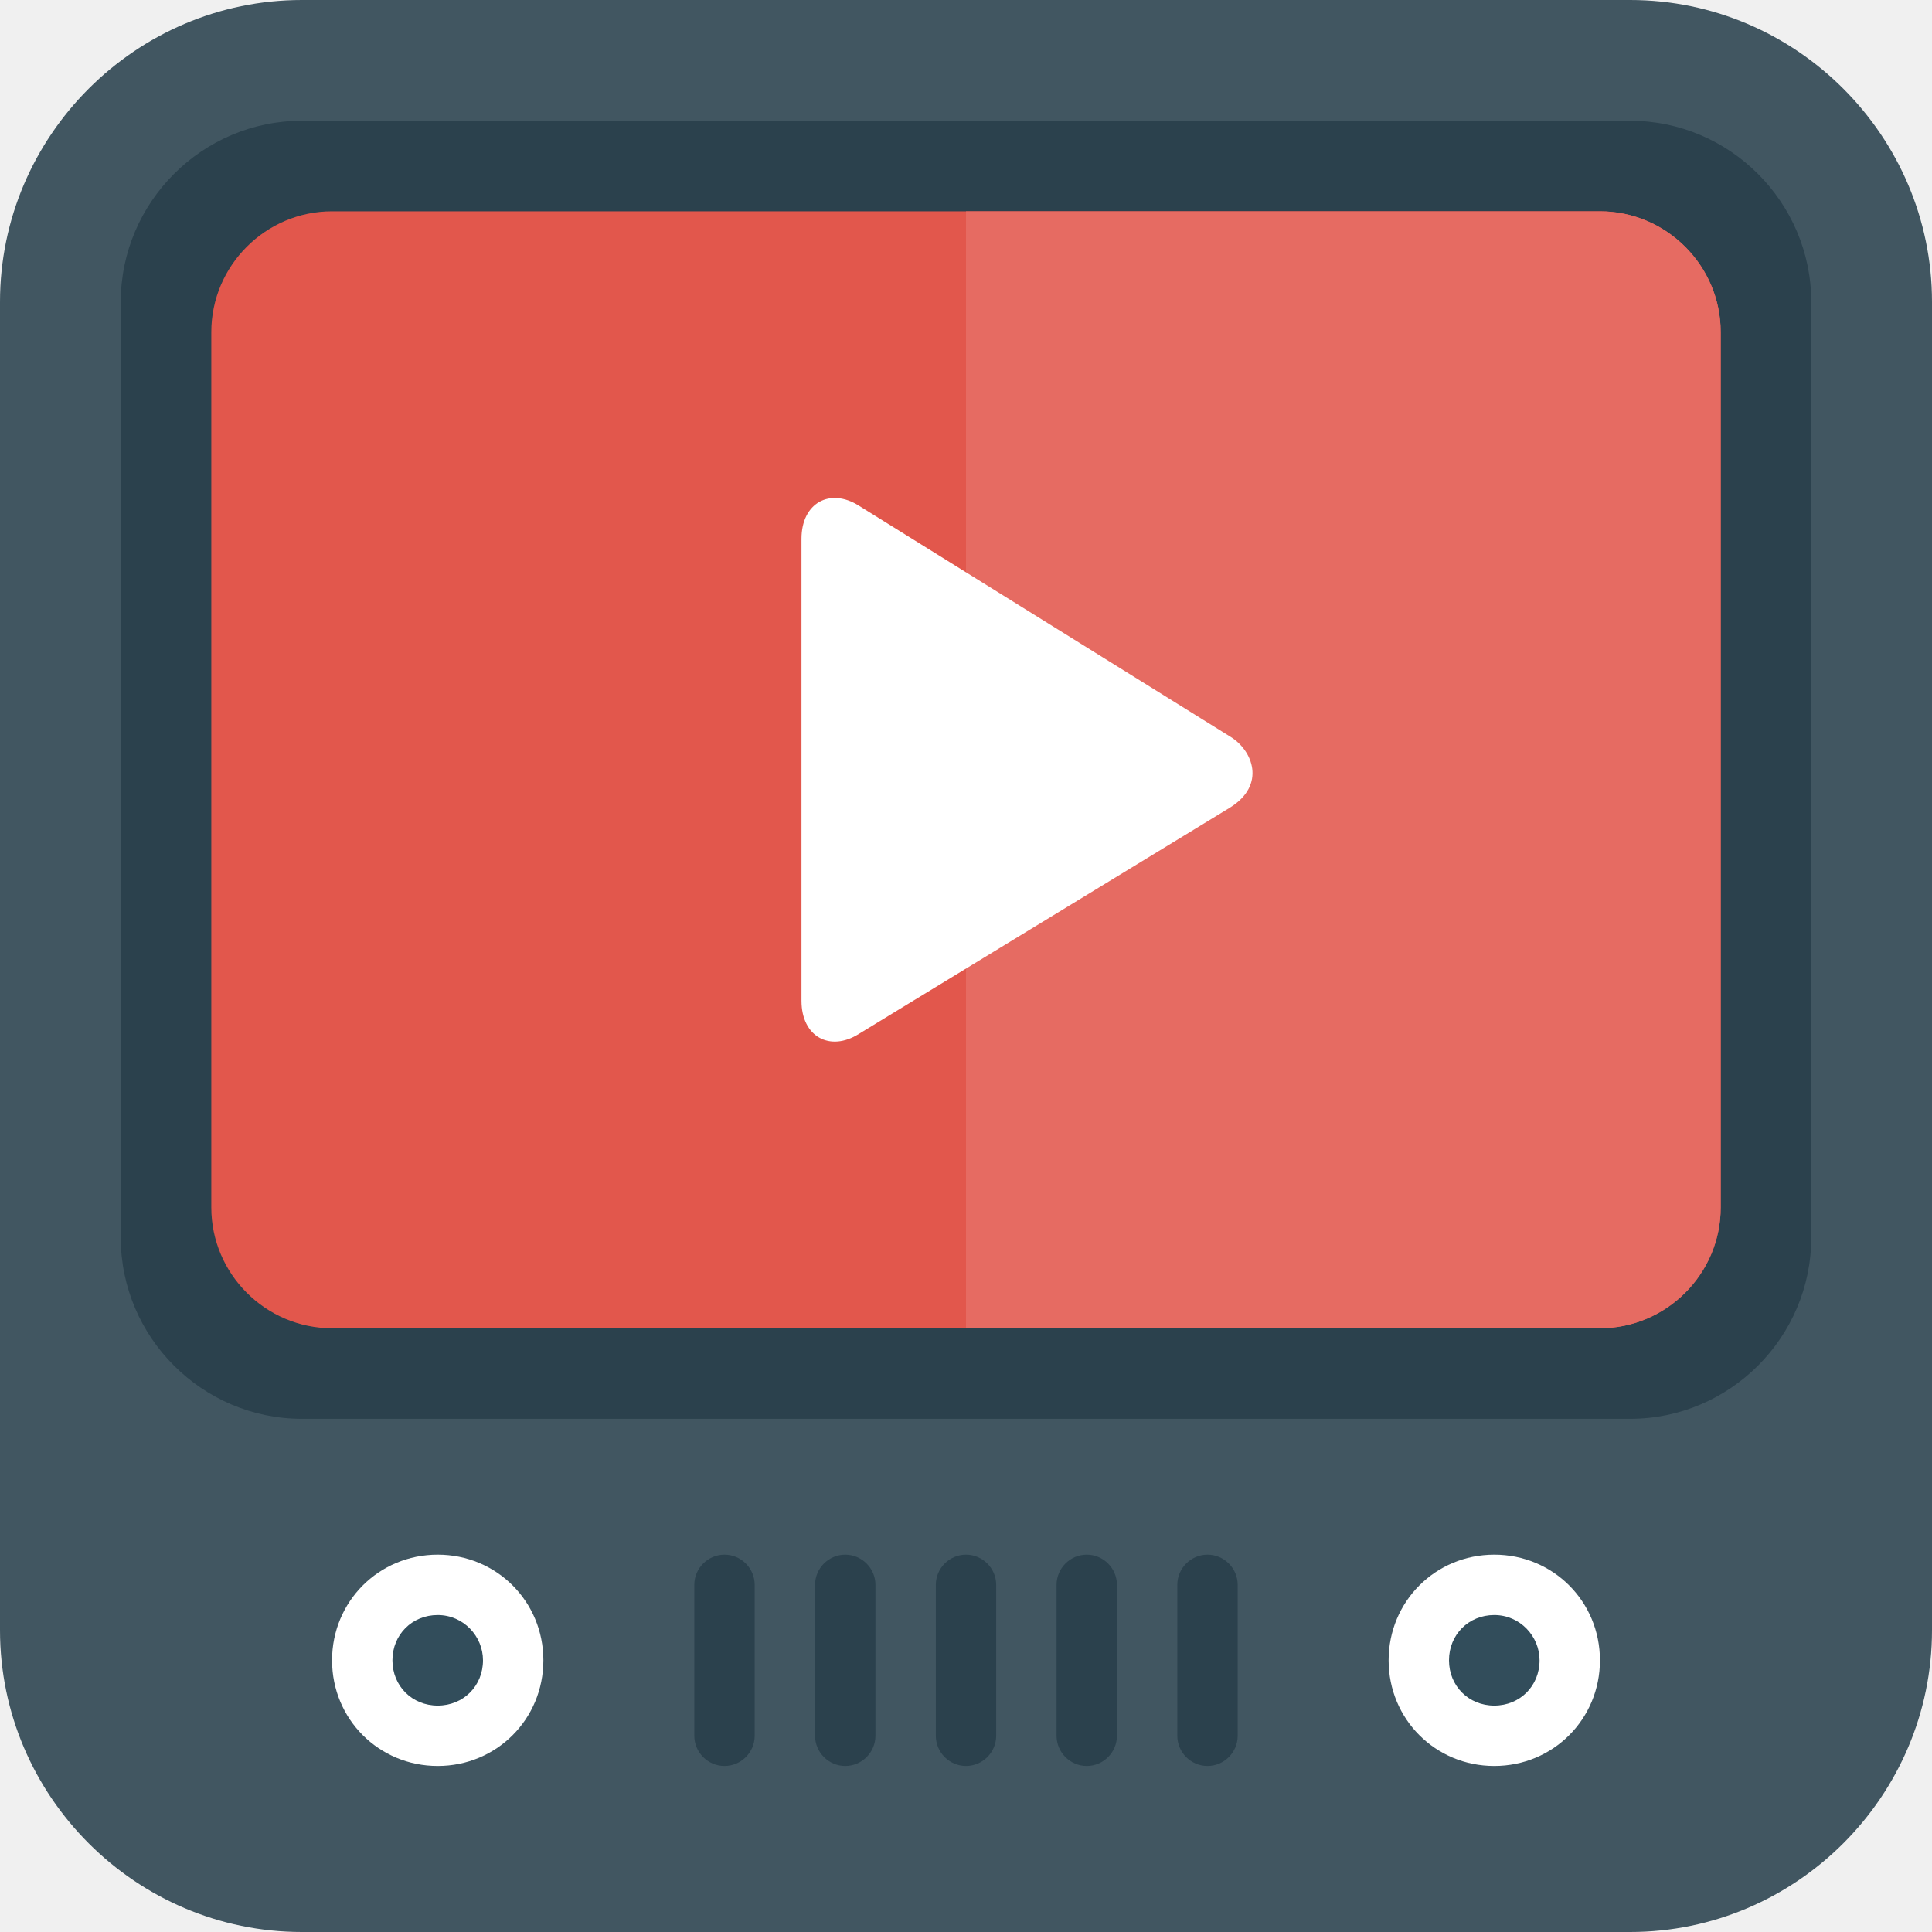
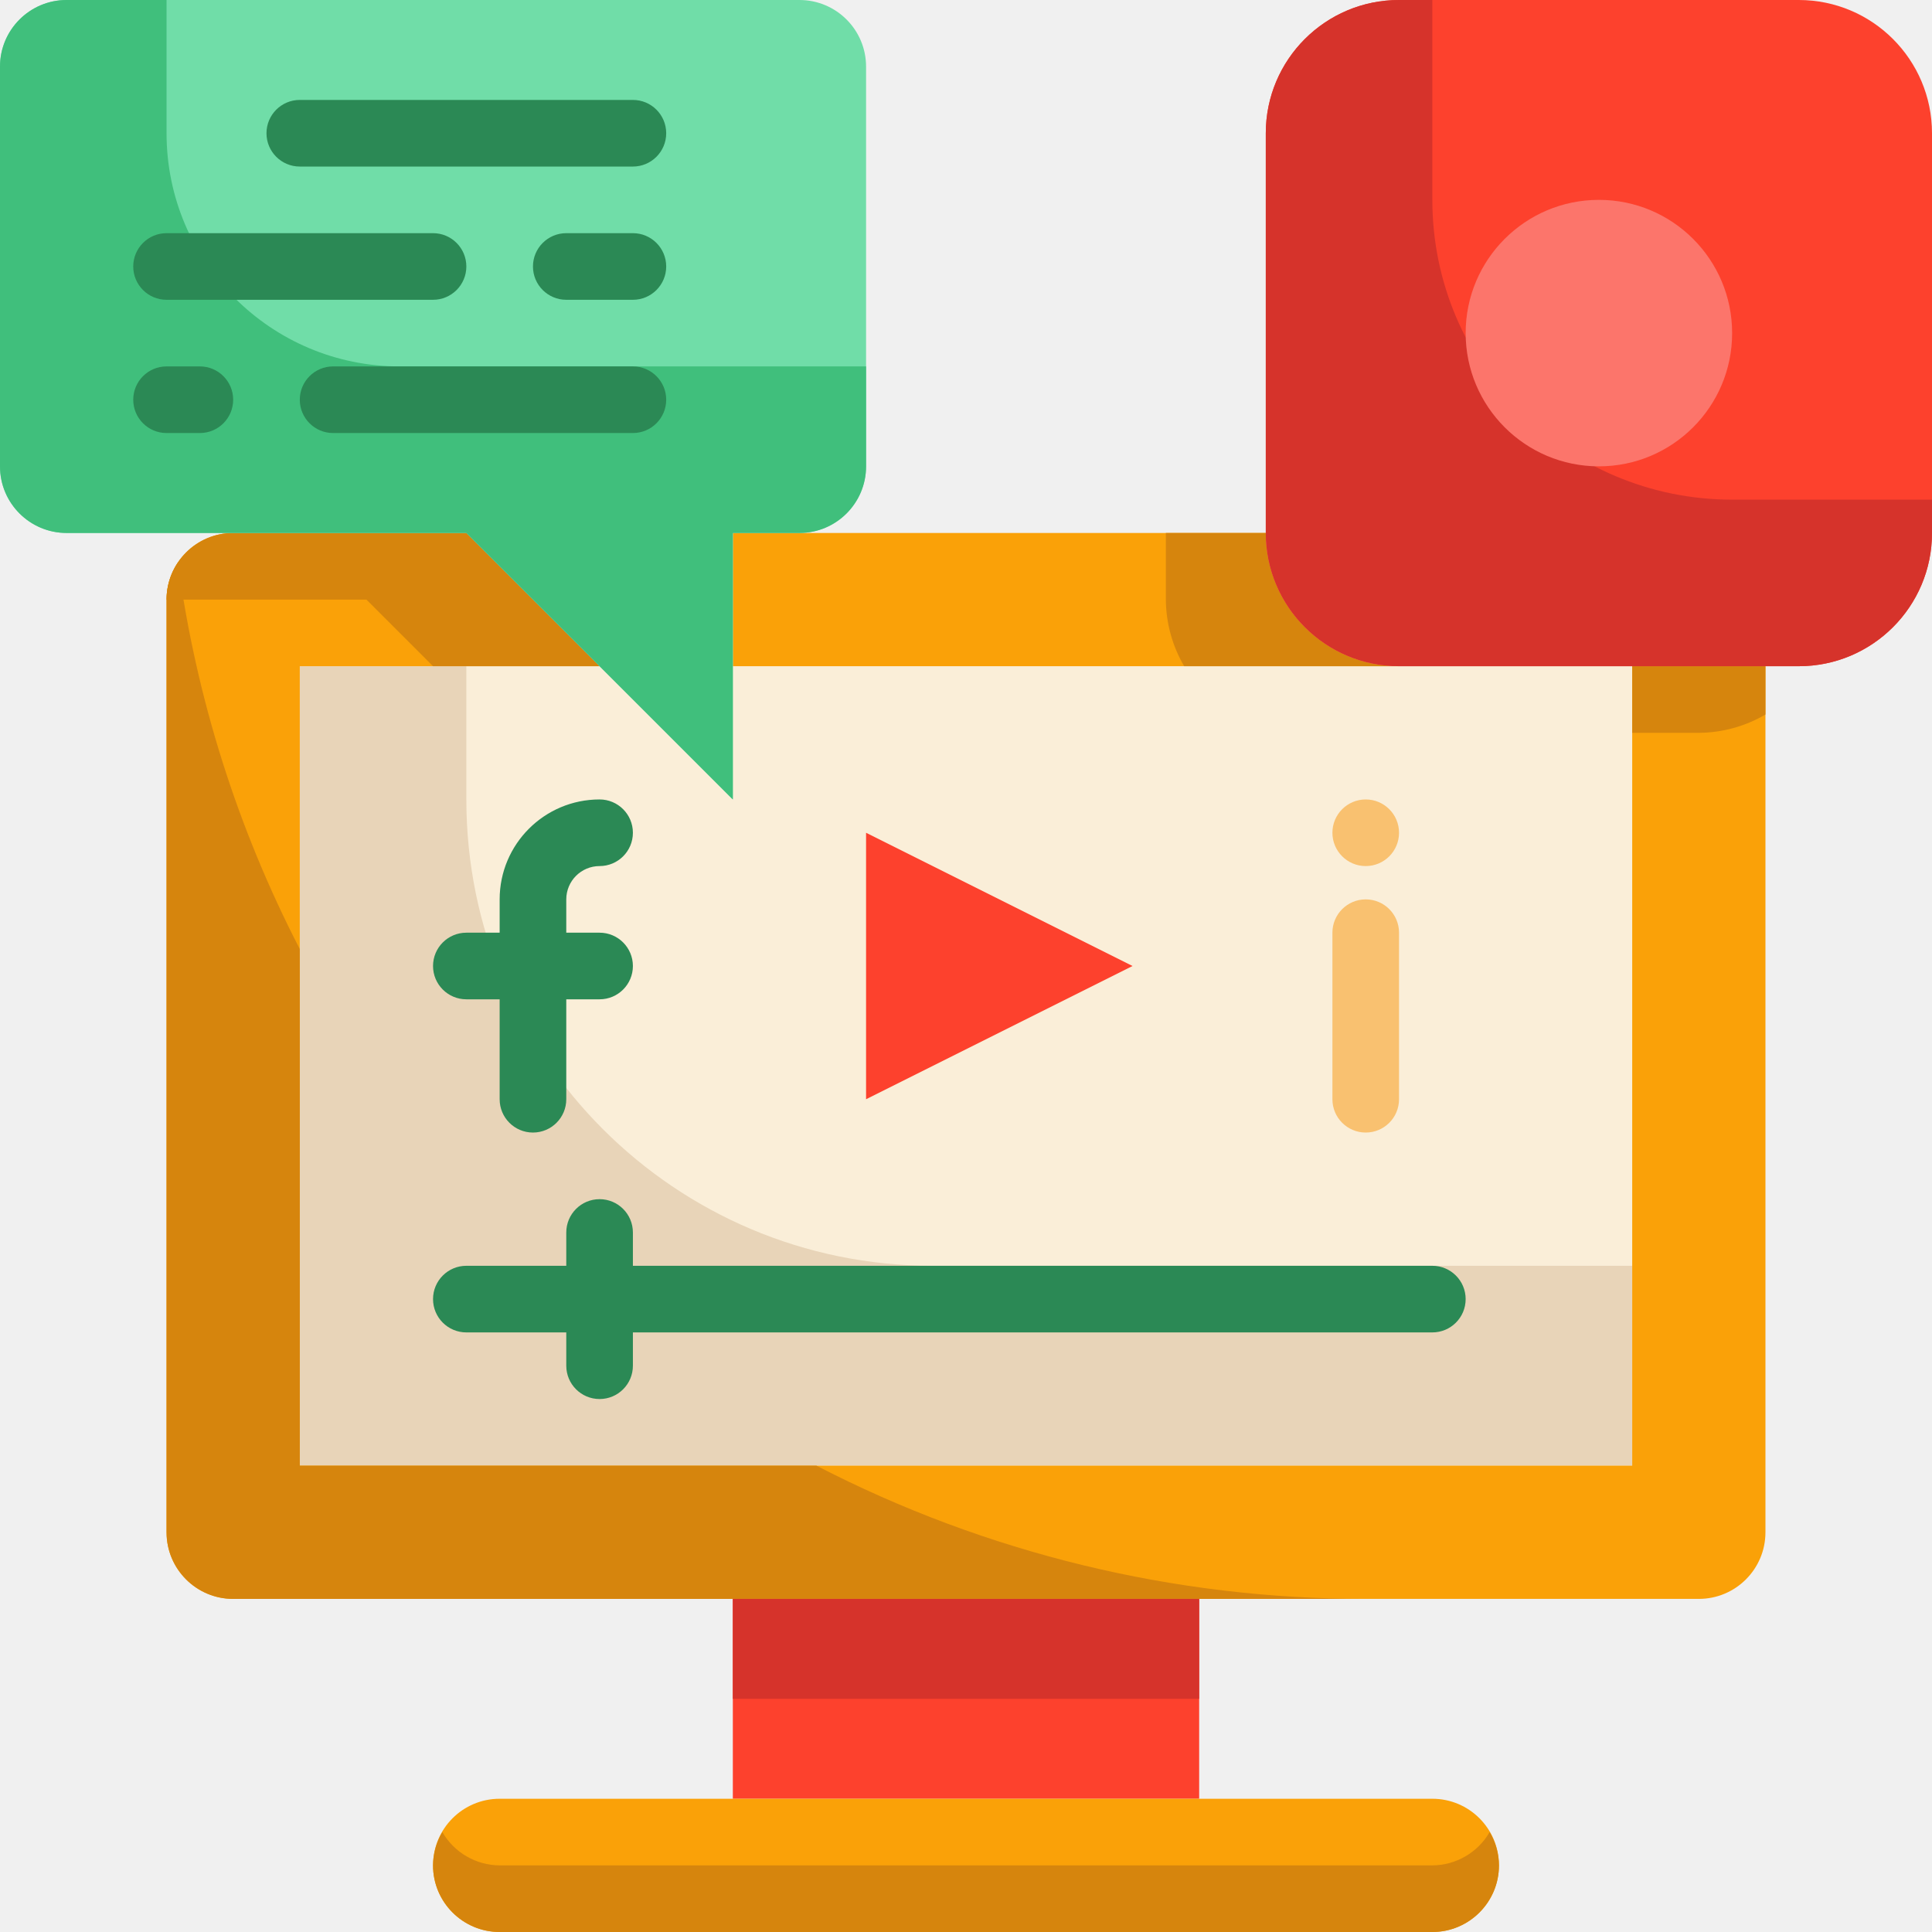
- <svg xmlns="http://www.w3.org/2000/svg" version="1.1" id="Layer_1" x="0px" y="0px" viewBox="0 0 504.123 504.123" style="enable-background:new 0 0 504.123 504.123;" xml:space="preserve">
-   <path style="fill:#415661;" d="M78.769,0h346.585c43.323,0,78.769,35.446,78.769,78.769v346.585  c0,43.323-35.446,78.769-78.769,78.769H78.769C35.446,504.123,0,468.677,0,425.354V78.769C0,35.446,35.446,0,78.769,0z" />
-   <path style="fill:#2B414D;" d="M78.769,31.508h346.585c25.994,0,47.262,21.268,47.262,47.262v244.185  c0,25.994-21.268,47.262-47.262,47.262H78.769c-25.994,0-47.262-21.268-47.262-47.262V78.769  C31.508,52.775,52.775,31.508,78.769,31.508z" />
-   <path style="fill:#E2574C;" d="M86.646,55.138h330.831c17.329,0,31.508,14.178,31.508,31.508v228.431  c0,17.329-14.178,31.508-31.508,31.508H86.646c-17.329,0-31.508-14.178-31.508-31.508V86.646  C55.138,69.317,69.317,55.138,86.646,55.138z" />
-   <path style="fill:#E66B62;" d="M448.985,315.077V86.646c0-17.329-14.178-31.508-31.508-31.508H252.062v291.446h165.415  C434.806,346.585,448.985,332.406,448.985,315.077z" />
-   <path style="fill:#FFFFFF;" d="M320.985,192.197l-96.886-60.258c-7.483-4.726-14.966-0.788-14.966,8.665V261.12  c0,9.452,7.483,13.391,14.966,8.665l96.886-59.077C330.437,204.8,326.892,195.742,320.985,192.197z" />
-   <path style="fill:#2B414D;" d="M189.046,405.662c-4.332,0-7.877,3.545-7.877,7.877v39.385c0,4.332,3.545,7.877,7.877,7.877  s7.877-3.545,7.877-7.877v-39.385C196.923,409.206,193.378,405.662,189.046,405.662z M220.554,405.662  c-4.332,0-7.877,3.545-7.877,7.877v39.385c0,4.332,3.545,7.877,7.877,7.877s7.877-3.545,7.877-7.877v-39.385  C228.431,409.206,224.886,405.662,220.554,405.662z M252.062,405.662c-4.332,0-7.877,3.545-7.877,7.877v39.385  c0,4.332,3.545,7.877,7.877,7.877c4.332,0,7.877-3.545,7.877-7.877v-39.385C259.938,409.206,256.394,405.662,252.062,405.662z   M283.569,405.662c-4.332,0-7.877,3.545-7.877,7.877v39.385c0,4.332,3.545,7.877,7.877,7.877s7.877-3.545,7.877-7.877v-39.385  C291.446,409.206,287.902,405.662,283.569,405.662z M315.077,405.662c-4.332,0-7.877,3.545-7.877,7.877v39.385  c0,4.332,3.545,7.877,7.877,7.877s7.877-3.545,7.877-7.877v-39.385C322.954,409.206,319.409,405.662,315.077,405.662z" />
-   <path style="fill:#FFFFFF;" d="M389.908,405.662c-15.36,0-27.569,12.209-27.569,27.569s12.209,27.569,27.569,27.569  c15.36,0,27.569-12.209,27.569-27.569S405.268,405.662,389.908,405.662z M114.215,405.662c-15.36,0-27.569,12.209-27.569,27.569  S98.855,460.8,114.215,460.8s27.569-12.209,27.569-27.569S129.575,405.662,114.215,405.662z" />
-   <path style="fill:#324D5B;" d="M114.215,421.415c-6.695,0-11.815,5.12-11.815,11.815s5.12,11.815,11.815,11.815  s11.815-5.12,11.815-11.815C126.031,426.929,120.911,421.415,114.215,421.415z M389.908,421.415c-6.695,0-11.815,5.12-11.815,11.815  s5.12,11.815,11.815,11.815s11.815-5.12,11.815-11.815C401.723,426.929,396.603,421.415,389.908,421.415z" />
-   <g>
- </g>
-   <g>
- </g>
-   <g>
- </g>
-   <g>
- </g>
-   <g>
- </g>
-   <g>
- </g>
-   <g>
- </g>
-   <g>
- </g>
-   <g>
- </g>
-   <g>
- </g>
-   <g>
- </g>
-   <g>
- </g>
-   <g>
- </g>
-   <g>
- </g>
-   <g>
- </g>
+ <svg xmlns="http://www.w3.org/2000/svg" height="464pt" viewBox="0 0 464 464" width="464pt">
+   <path d="m72 160h320v192h-320zm0 0" fill="#faeed8" />
+   <path d="m224 304c-61.855 0-112-50.145-112-112v-32h-40v192h320v-48zm0 0" fill="#e8d4b8" />
+   <path d="m392 160v192h-320v-192h72l-32-32h-56c-8.836 0-16 7.164-16 16v224c0 8.836 7.164 16 16 16h352c8.836 0 16-7.164 16-16v-208zm0 0" fill="#faa108" />
+   <path d="m72 352v-124.078c-15-29.031-24.902-60.422-29.281-92.801-1.762 2.625-2.711 5.715-2.719 8.879v224c0 8.836 7.164 16 16 16h272c-45.898.039-91.141-10.934-131.922-32zm0 0" fill="#d6850d" />
+   <path d="m304 128h-128v32h160c-17.672 0-32-14.328-32-32zm0 0" fill="#faa108" />
+   <path d="m392 160v16h16c5.629-.035 11.145-1.551 16-4.398v-11.602zm0 0" fill="#d6850d" />
+   <path d="m284.398 160h51.602c-17.672 0-32-14.328-32-32h-24v16c.035 5.629 1.551 11.145 4.398 16zm0 0" fill="#d6850d" />
+   <path d="m104 160h40l-32-32h-56c-8.836 0-16 7.164-16 16h48zm0 0" fill="#d6850d" />
+   <path d="m176 384h112v48h-112zm0 0" fill="#fd412d" />
+   <path d="m176 384h112v24h-112zm0 0" fill="#d6332b" />
+   <path d="m120 432h224c8.836 0 16 7.164 16 16s-7.164 16-16 16h-224c-8.836 0-16-7.164-16-16s7.164-16 16-16zm0 0" fill="#faa108" />
+   <path d="m344 448h-224c-5.684-.035-10.918-3.078-13.762-8-1.438 2.422-2.211 5.184-2.238 8 0 8.836 7.164 16 16 16h224c8.836 0 16-7.164 16-16-.027-2.816-.801-5.578-2.238-8-2.844 4.922-8.078 7.965-13.762 8zm0 0" fill="#d6850d" />
+   <path d="m208 264v-64l64 32zm0 0" fill="#fd412d" />
+   <path d="m336 0h96c17.672 0 32 14.328 32 32v96c0 17.672-14.328 32-32 32h-96c-17.672 0-32-14.328-32-32v-96c0-17.672 14.328-32 32-32zm0 0" fill="#fd412d" />
+   <path d="m192 0h-176c-8.836 0-16 7.164-16 16v96c0 8.836 7.164 16 16 16h96l64 64v-64h16c8.836 0 16-7.164 16-16v-96c0-8.836-7.164-16-16-16zm0 0" fill="#70dda8" />
+   <path d="m416 120c-39.766 0-72-32.234-72-72v-48h-8c-17.672 0-32 14.328-32 32v96c0 17.672 14.328 32 32 32h96c17.672 0 32-14.328 32-32v-8zm0 0" fill="#d6332b" />
+   <path d="m96 88c-30.93 0-56-25.07-56-56v-32h-24c-8.836 0-16 7.164-16 16v96c0 8.836 7.164 16 16 16h96l64 64v-64h16c8.836 0 16-7.164 16-16v-24zm0 0" fill="#40bf7c" />
+   <path d="m416 80c0 17.672-14.328 32-32 32s-32-14.328-32-32 14.328-32 32-32 32 14.328 32 32zm0 0" fill="#fc756b" />
+   <g fill="#2b8955">
+     <path d="m72 40h80c4.418 0 8-3.582 8-8s-3.582-8-8-8h-80c-4.418 0-8 3.582-8 8s3.582 8 8 8zm0 0" />
+     <path d="m40 72h64c4.418 0 8-3.582 8-8s-3.582-8-8-8h-64c-4.418 0-8 3.582-8 8s3.582 8 8 8zm0 0" />
+     <path d="m160 96c0-4.418-3.582-8-8-8h-72c-4.418 0-8 3.582-8 8s3.582 8 8 8h72c4.418 0 8-3.582 8-8zm0 0" />
+     <path d="m48 88h-8c-4.418 0-8 3.582-8 8s3.582 8 8 8h8c4.418 0 8-3.582 8-8s-3.582-8-8-8zm0 0" />
+     <path d="m152 56h-16c-4.418 0-8 3.582-8 8s3.582 8 8 8h16c4.418 0 8-3.582 8-8s-3.582-8-8-8zm0 0" />
+     <path d="m344 304h-192v-8c0-4.418-3.582-8-8-8s-8 3.582-8 8v8h-24c-4.418 0-8 3.582-8 8s3.582 8 8 8h24v8c0 4.418 3.582 8 8 8s8-3.582 8-8v-8h192c4.418 0 8-3.582 8-8s-3.582-8-8-8zm0 0" />
+     <path d="m144 208c4.418 0 8-3.582 8-8s-3.582-8-8-8c-13.254 0-24 10.746-24 24v8h-8c-4.418 0-8 3.582-8 8s3.582 8 8 8h8v24c0 4.418 3.582 8 8 8s8-3.582 8-8v-24h8c4.418 0 8-3.582 8-8s-3.582-8-8-8h-8v-8c0-4.418 3.582-8 8-8zm0 0" />
+   </g>
+   <path d="m328 272c4.418 0 8-3.582 8-8v-40c0-4.418-3.582-8-8-8s-8 3.582-8 8v40c0 4.418 3.582 8 8 8zm0 0" fill="#f9c170" />
+   <path d="m336 200c0 4.418-3.582 8-8 8s-8-3.582-8-8 3.582-8 8-8 8 3.582 8 8zm0 0" fill="#f9c170" />
</svg>
